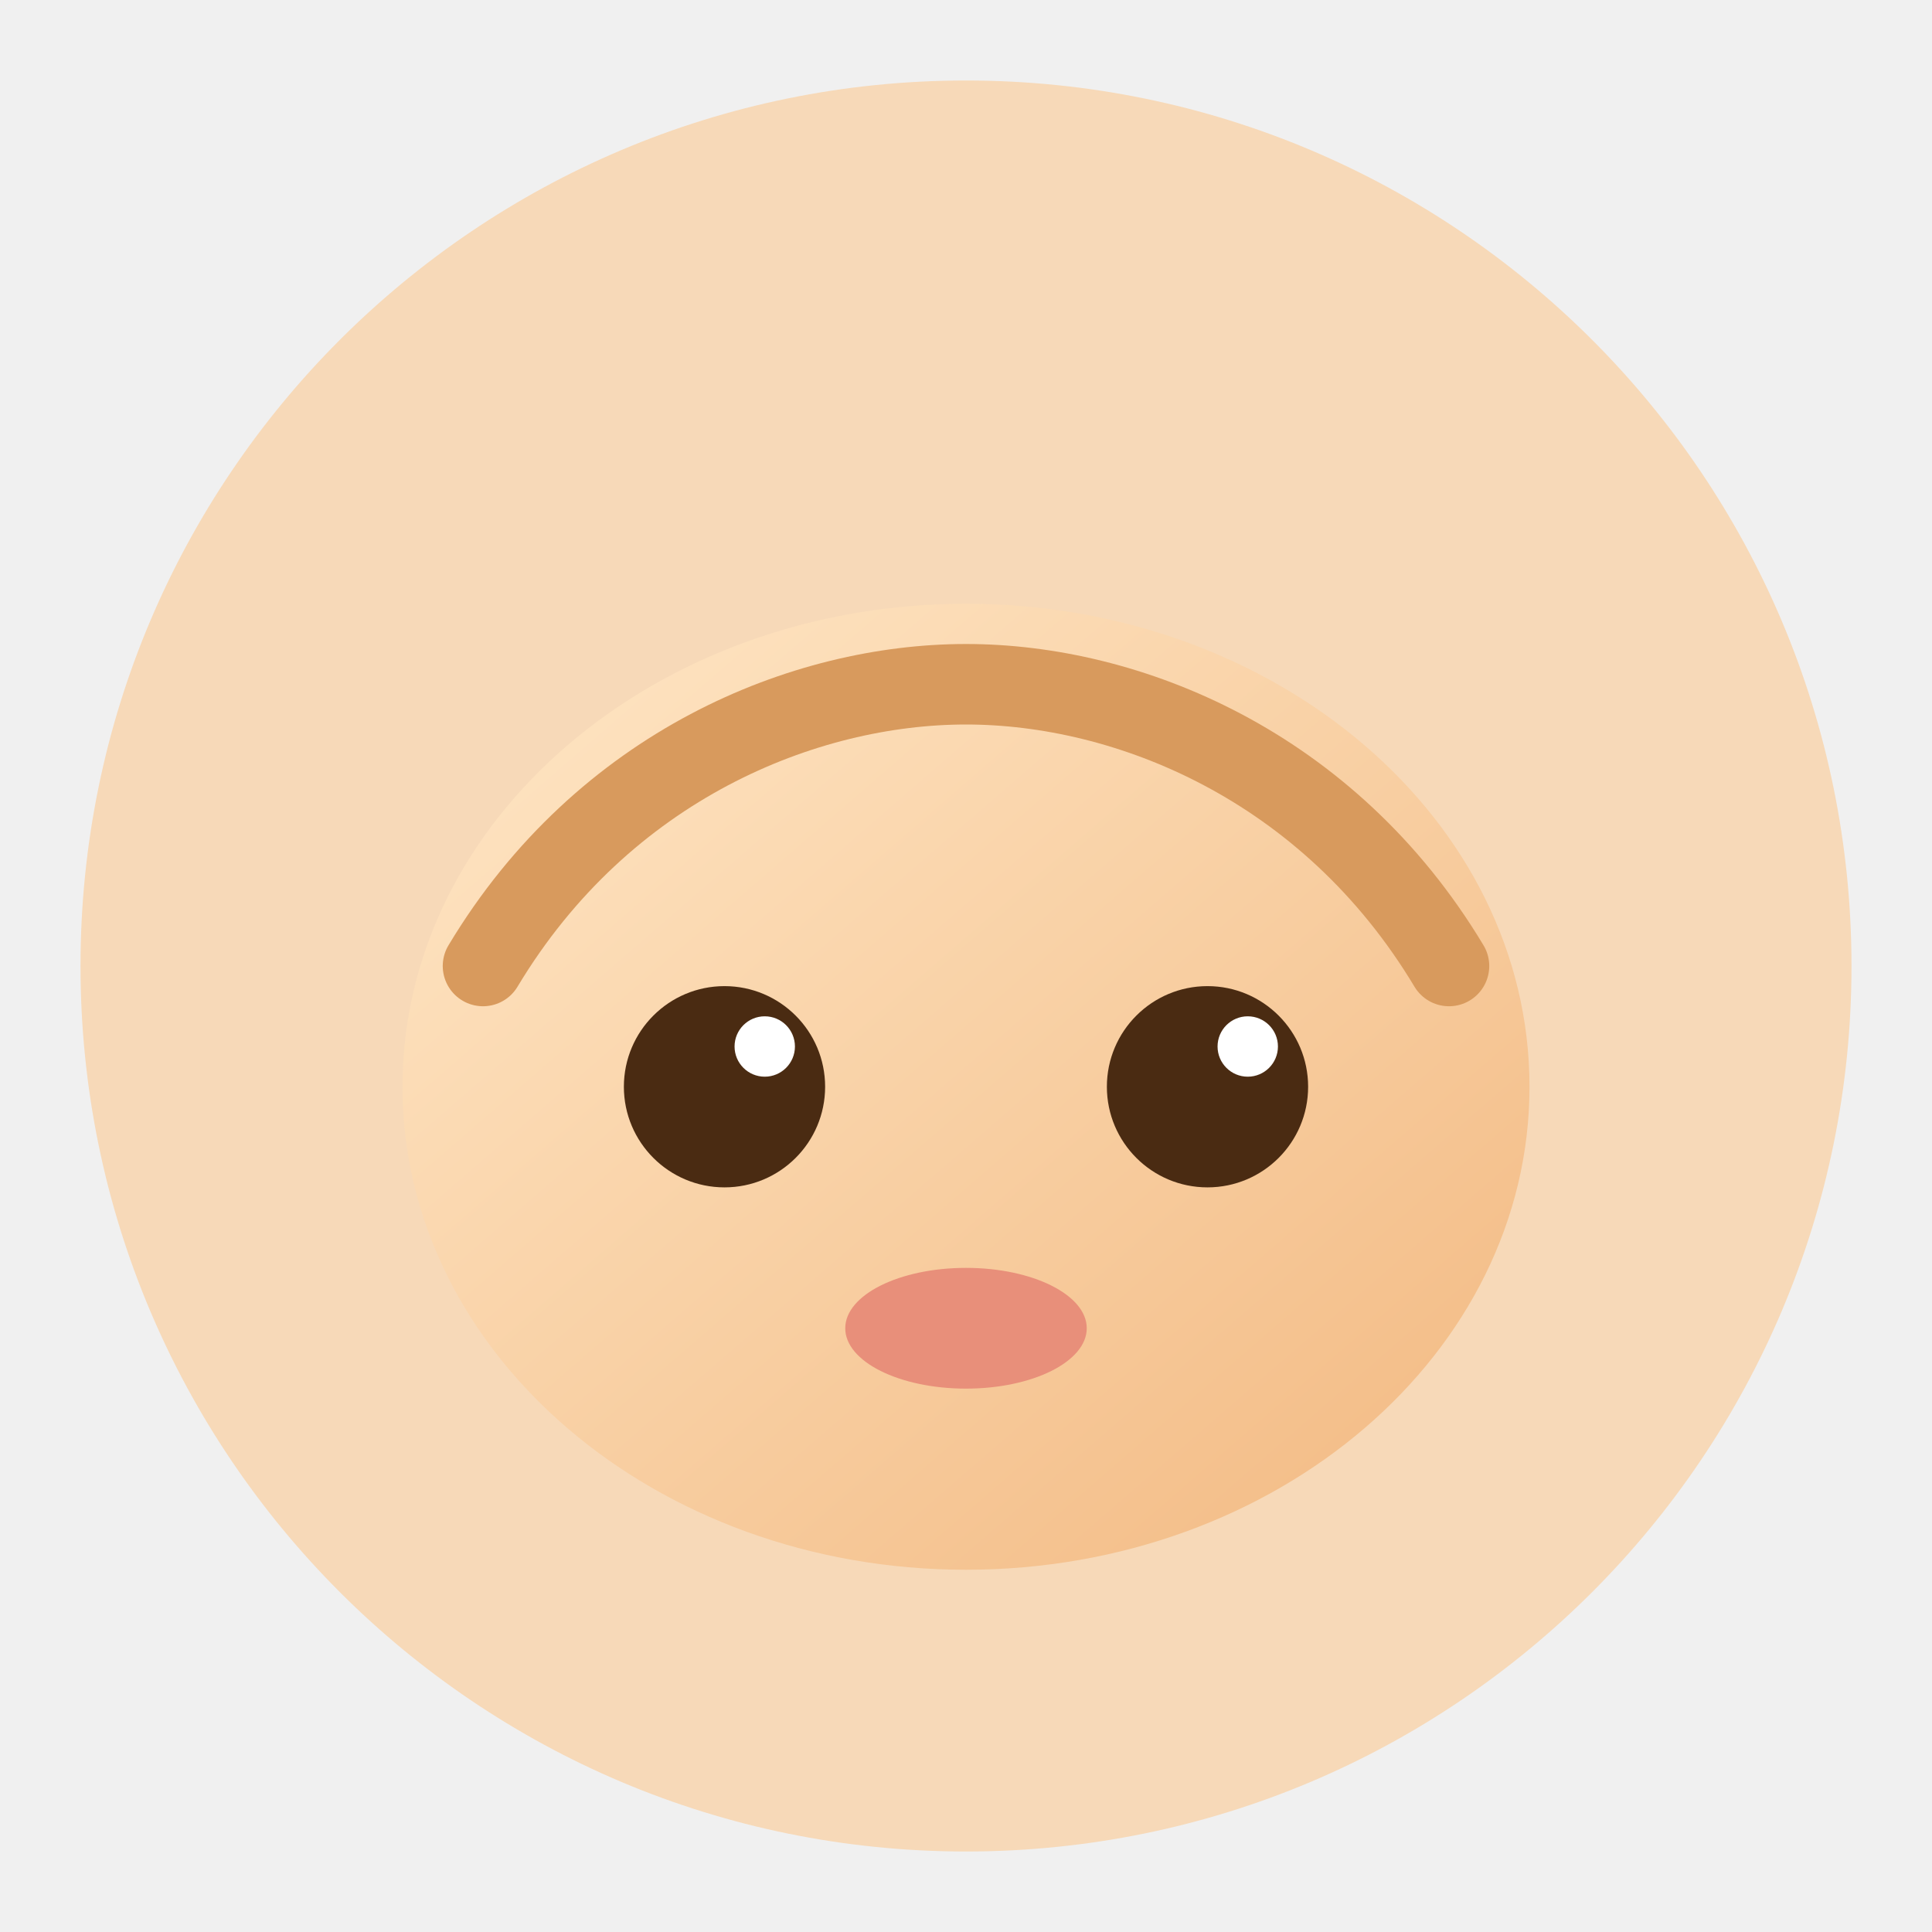
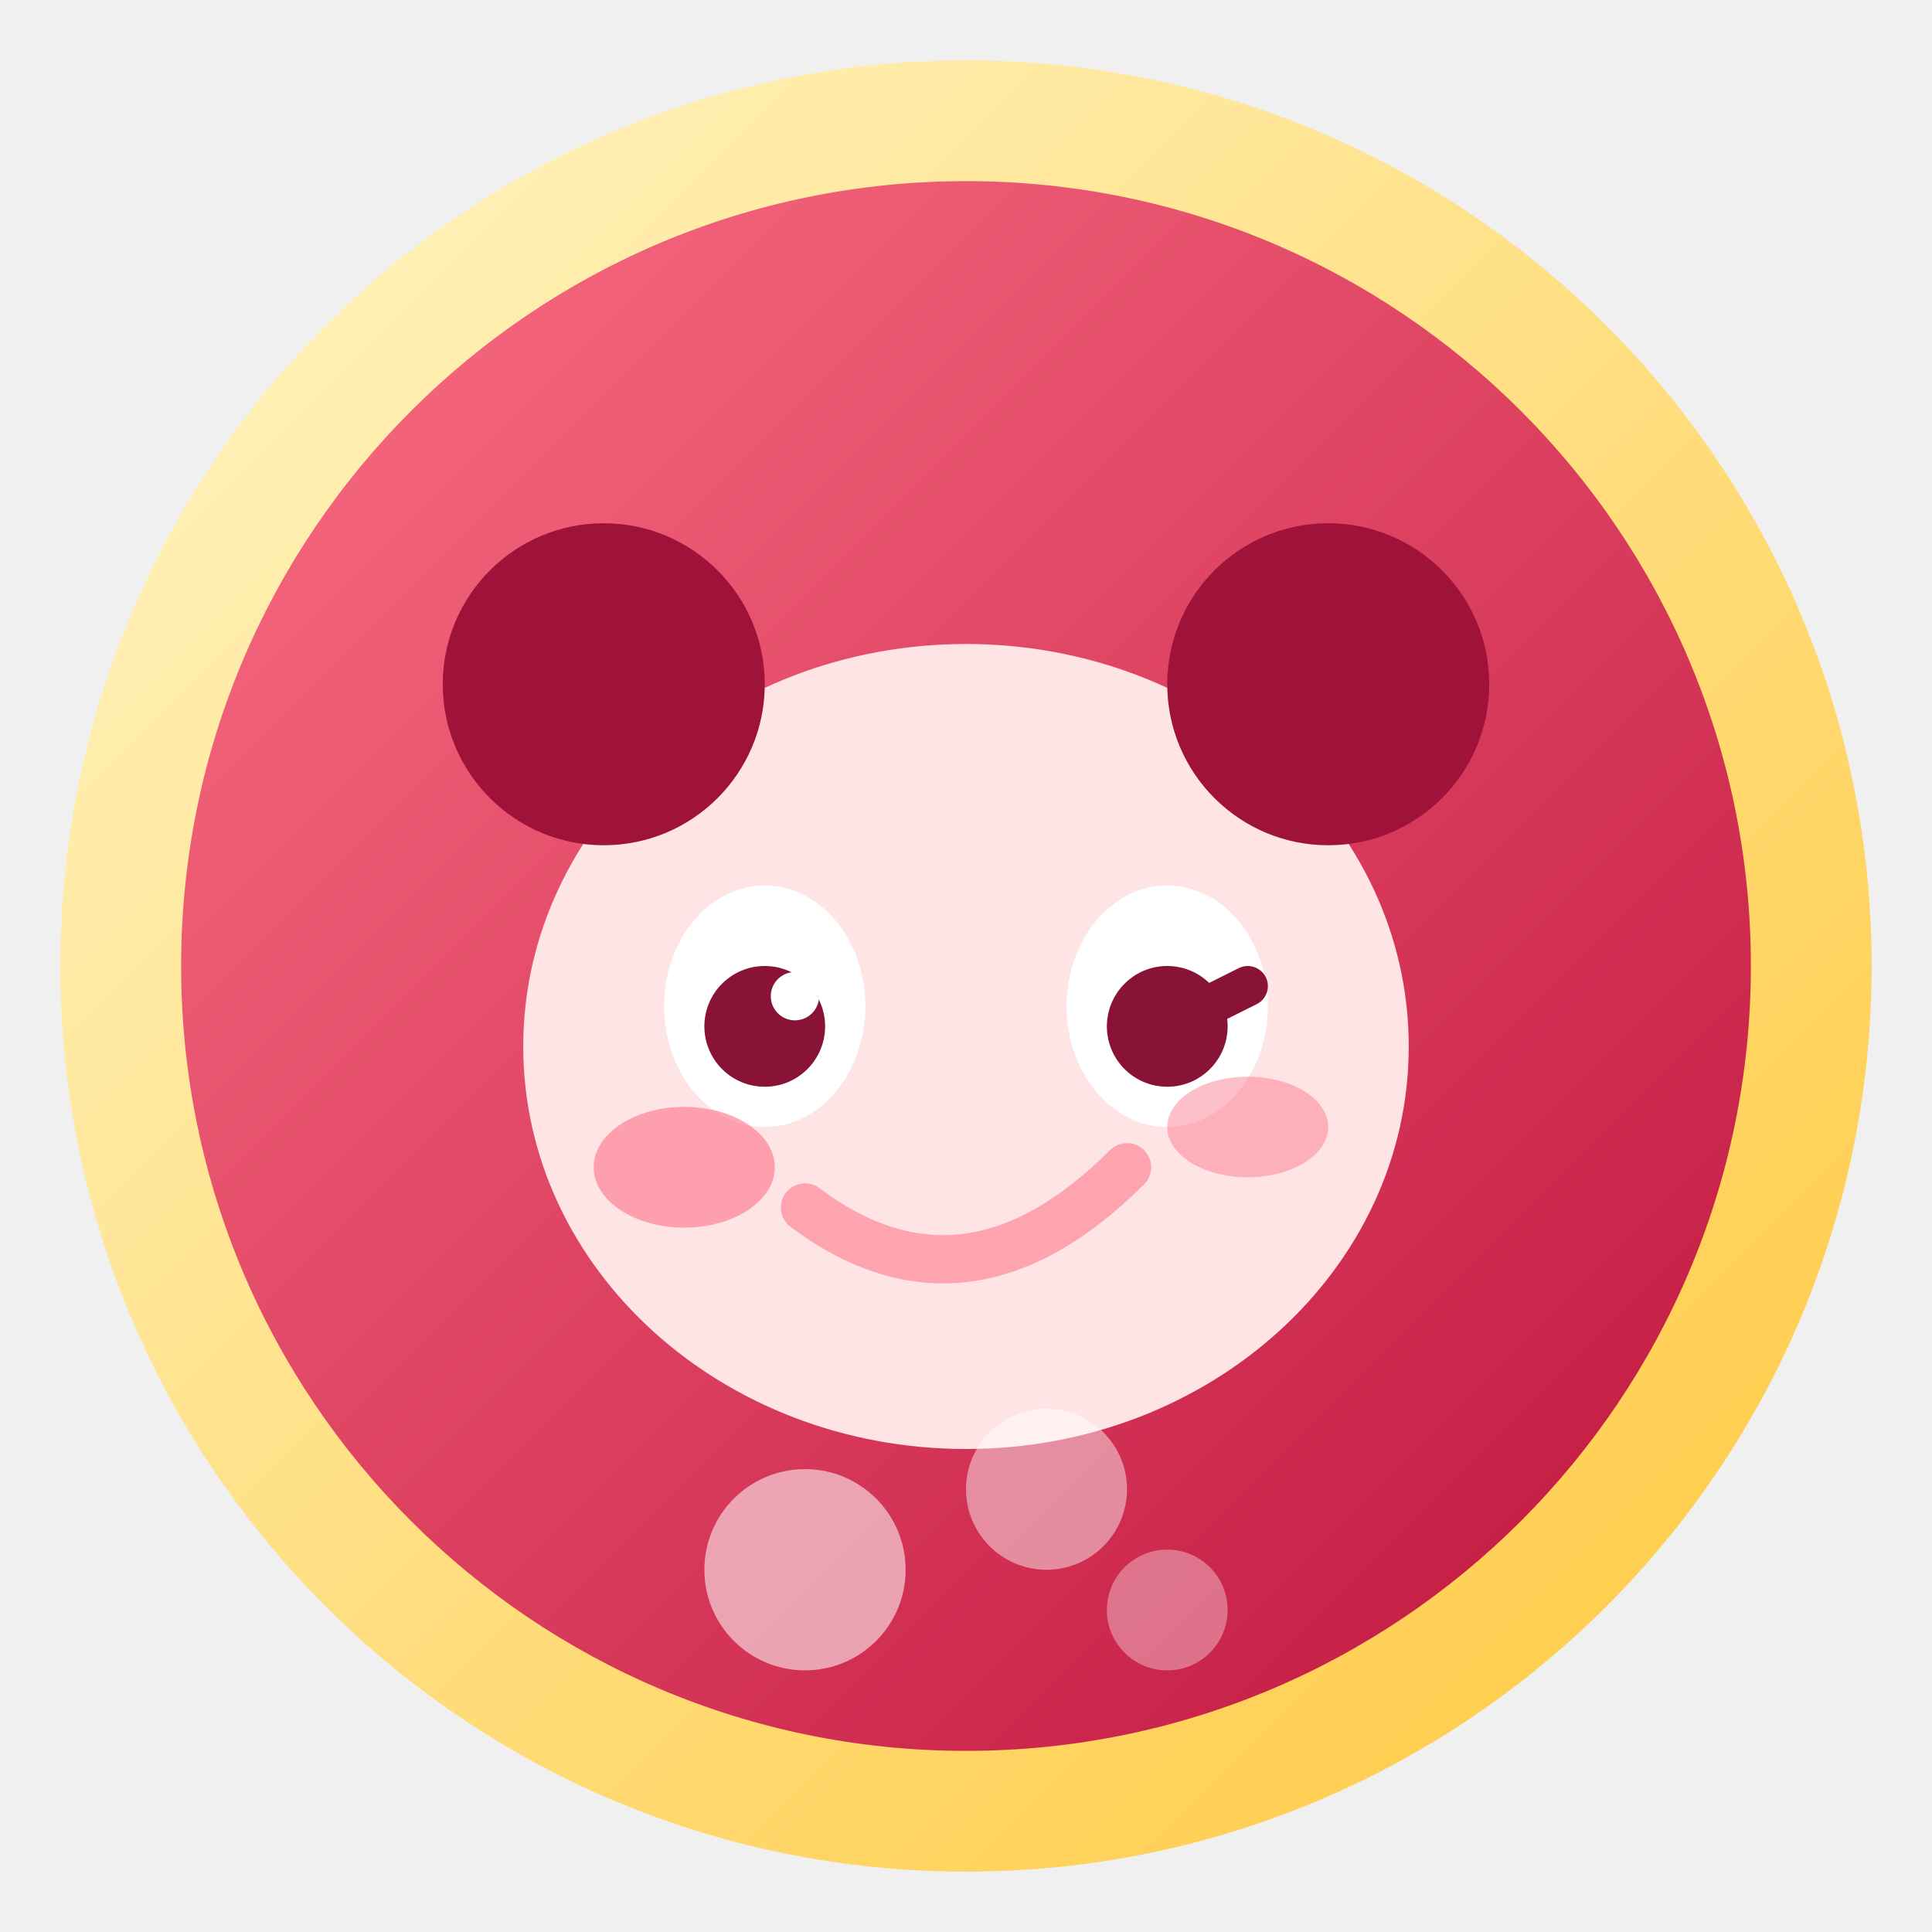
<svg xmlns="http://www.w3.org/2000/svg" viewBox="0 0 96 96" role="img" aria-label="Bao avatar">
  <defs>
    <linearGradient id="bao-bg" x1="0%" y1="0%" x2="100%" y2="100%">
-       <stop offset="0%" stop-color="#ffe8c8" />
-       <stop offset="100%" stop-color="#f2b880" />
+       <stop offset="0%" stop-color="#fb7185" />
+       <stop offset="100%" stop-color="#be123c" />
+     </linearGradient>
+     <linearGradient id="bao-ring" x1="0%" y1="0%" x2="100%" y2="100%">
+       <stop offset="0%" stop-color="#fff6c8" />
+       <stop offset="100%" stop-color="#ffc83d" />
    </linearGradient>
  </defs>
-   <circle cx="48" cy="48" r="44" fill="#f7d9b8" />
-   <ellipse cx="48" cy="54" rx="28" ry="24" fill="url(#bao-bg)" />
-   <path d="M24 48c6-10 16-14 24-14s18 4 24 14" fill="none" stroke="#d89a5d" stroke-width="4" stroke-linecap="round" />
-   <circle cx="36" cy="54" r="5" fill="#4a2b12" />
-   <circle cx="60" cy="54" r="5" fill="#4a2b12" />
-   <circle cx="38" cy="52" r="1.5" fill="#fff" />
-   <circle cx="62" cy="52" r="1.5" fill="#fff" />
-   <ellipse cx="48" cy="66" rx="6" ry="3" fill="#e88f7a" />
+   <circle cx="48" cy="48" r="45" fill="url(#bao-ring)" />
+   <circle cx="48" cy="48" r="39" fill="url(#bao-bg)" />
+   <ellipse cx="48" cy="52" rx="22" ry="20" fill="#ffe4e6" />
+   <circle cx="30" cy="34" r="8" fill="#9f1239" />
+   <circle cx="66" cy="34" r="8" fill="#9f1239" />
+   <ellipse cx="38" cy="50" rx="5" ry="6" fill="#fff" />
+   <ellipse cx="58" cy="50" rx="5" ry="6" fill="#fff" />
+   <circle cx="38" cy="51" r="3" fill="#881337" />
+   <circle cx="58" cy="51" r="3" fill="#881337" />
+   <circle cx="39.5" cy="49.5" r="1.2" fill="#fff" />
+   <path d="M58 51 L62 49" stroke="#881337" stroke-width="2" stroke-linecap="round" />
+   <path d="M40 60 Q48 66 56 58" fill="none" stroke="#fda4af" stroke-width="2.4" stroke-linecap="round" />
+   <ellipse cx="34" cy="58" rx="4.5" ry="3" fill="#fb7185" opacity="0.6" />
+   <ellipse cx="62" cy="56" rx="4" ry="2.5" fill="#fb7185" opacity="0.45" />
+   <circle cx="40" cy="78" r="5" fill="#fff" opacity="0.55" />
+   <circle cx="52" cy="74" r="4" fill="#fff" opacity="0.45" />
+   <circle cx="58" cy="80" r="3" fill="#fff" opacity="0.35" />
</svg>
